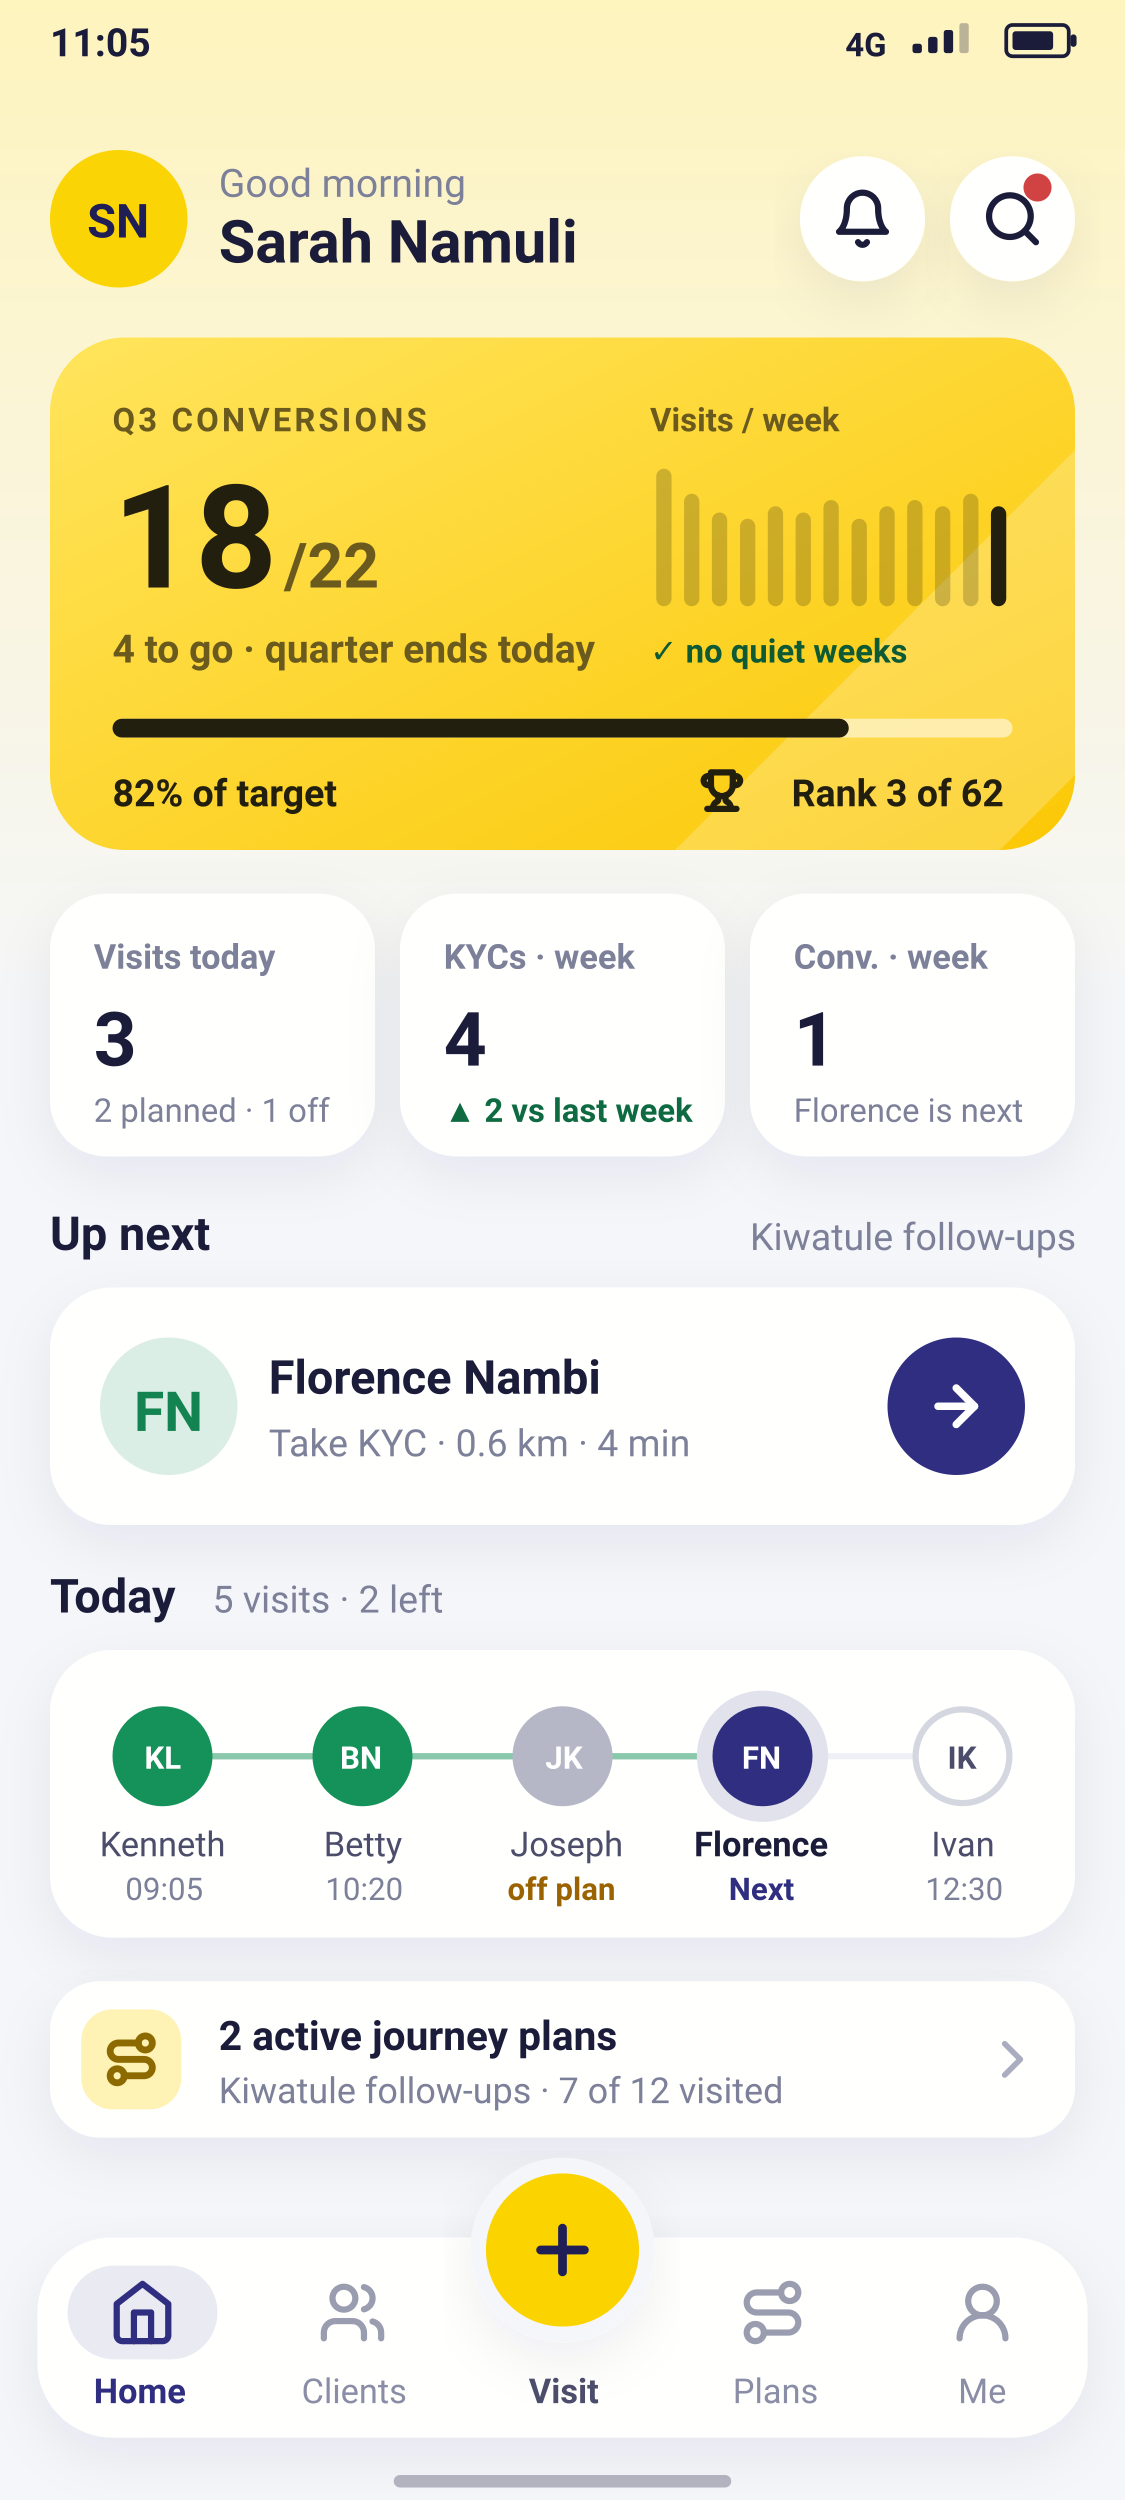
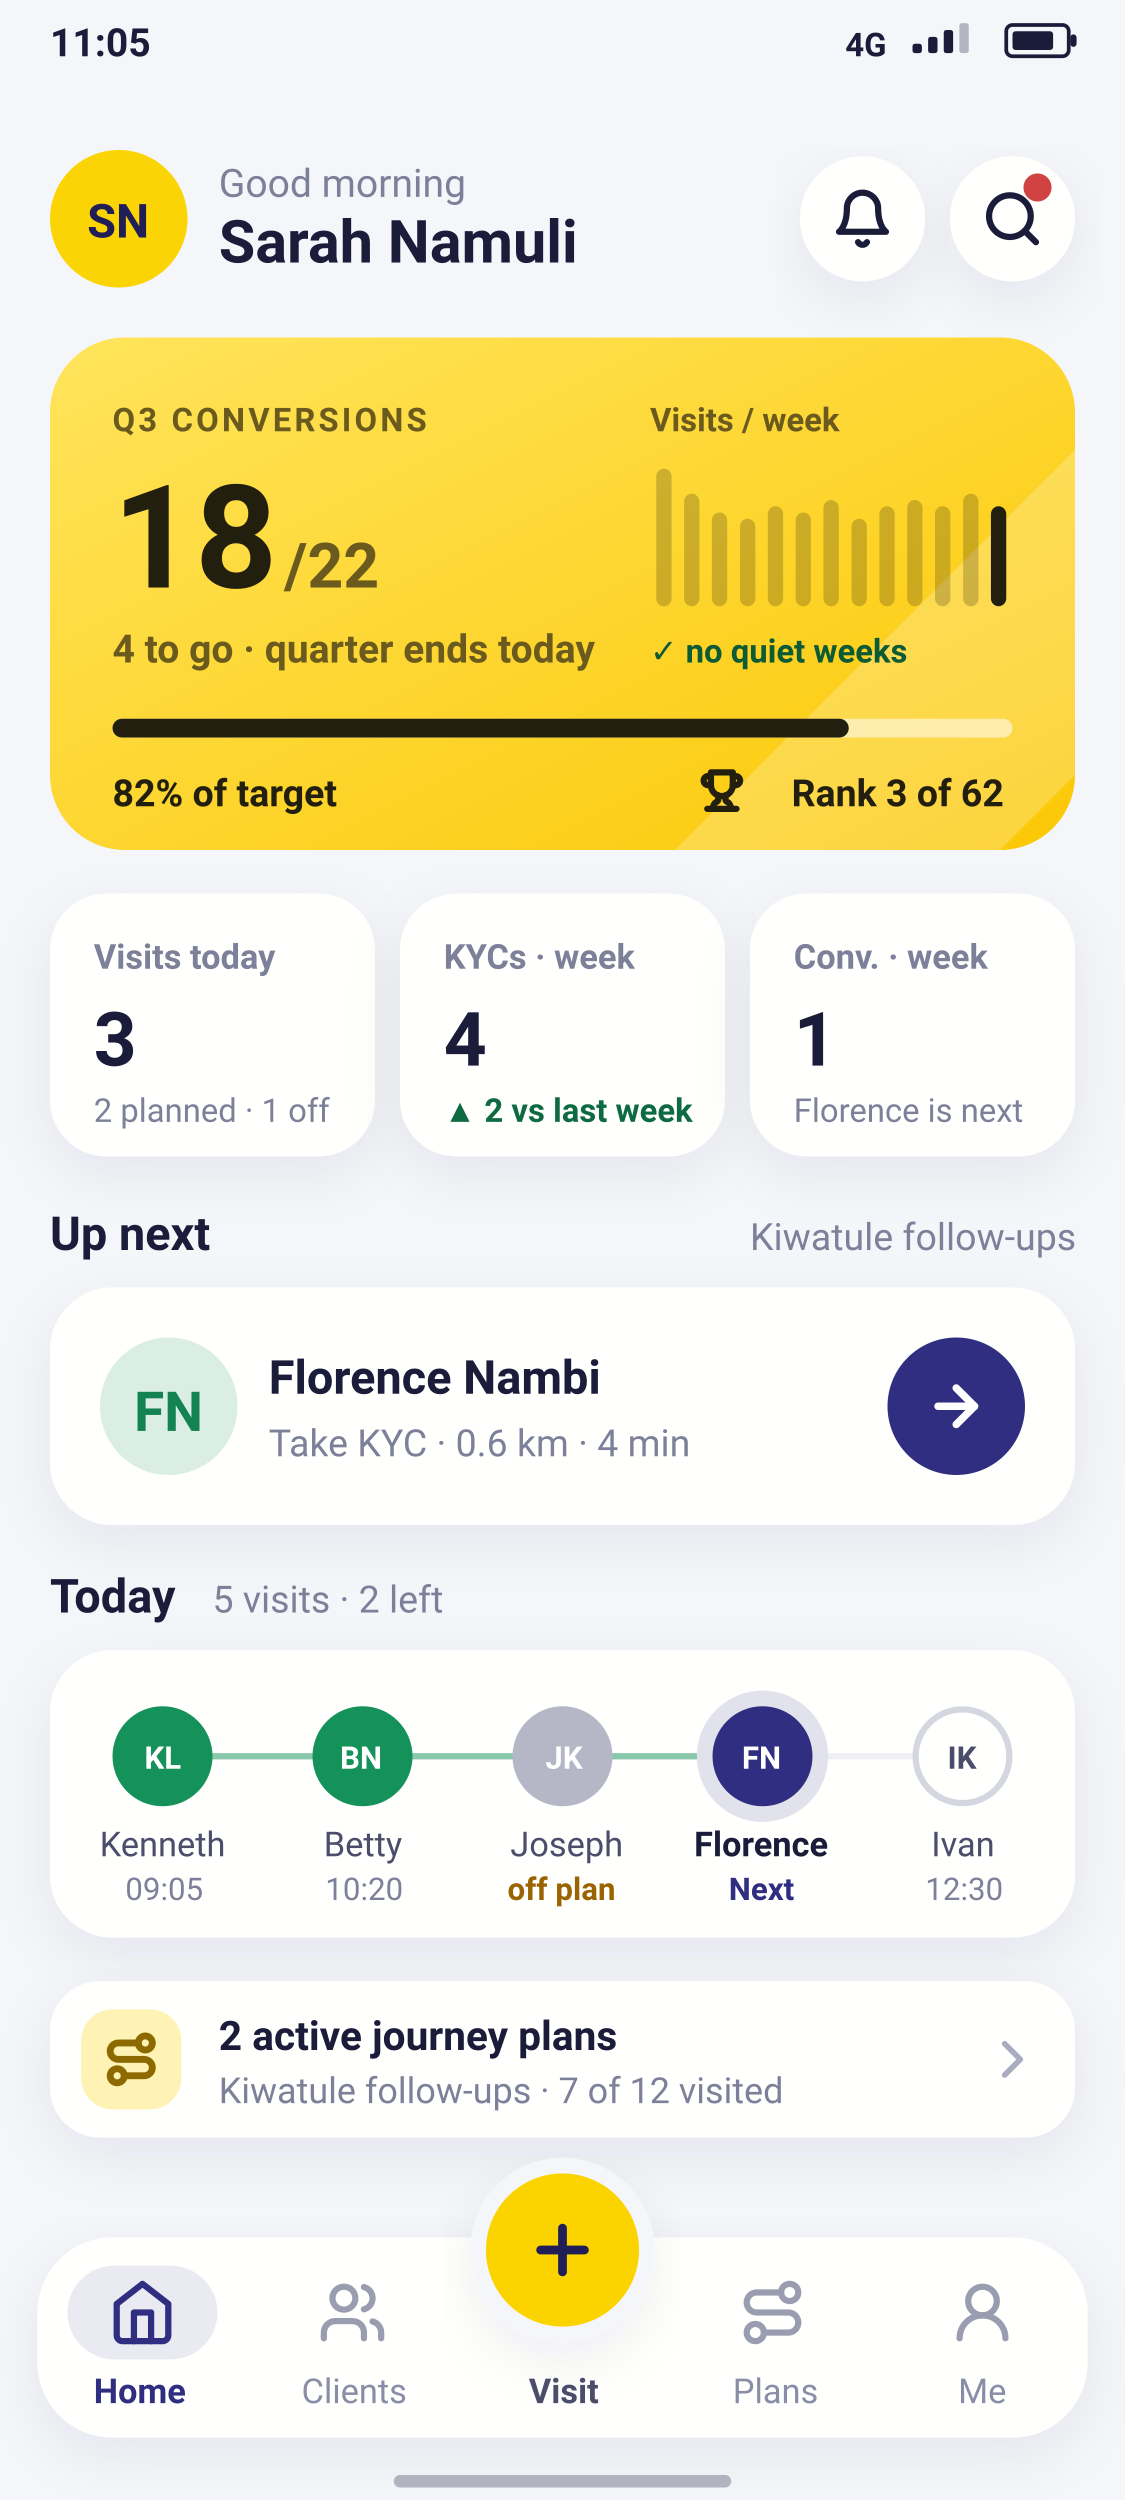
<svg xmlns="http://www.w3.org/2000/svg" width="360" height="800" viewBox="0 0 360 800">
  <defs>
    <filter id="soft" x="-20%" y="-20%" width="140%" height="170%">
      <feDropShadow dx="0" dy="6" stdDeviation="9" flood-color="#1B1C3A" flood-opacity="0.07" />
    </filter>
  </defs>
  <rect id="screen-background" x="0.0" y="0.0" width="360.0" height="800.0" fill="#F5F6FA" />
  <g id="status-bar">
    <text id="11-05" x="16.0" y="18.0" font-family="Segoe UI, Roboto, Helvetica Neue, Arial, sans-serif" font-size="12.5" font-weight="600" fill="#1B1C3A">11:05</text>
    <rect id="battery" x="322.0" y="8.0" width="20.0" height="10.0" rx="2" fill="none" stroke="#1B1C3A" stroke-width="1.2" />
    <rect x="324.0" y="10.0" width="13.0" height="6.0" rx="1" fill="#1B1C3A" />
    <rect x="342.5" y="11.0" width="2.0" height="4.0" rx="1" fill="#1B1C3A" />
    <rect id="signal-bar" x="292.0" y="14.0" width="3.0" height="3.0" rx="0.8" fill="#1B1C3A" fill-opacity="1" />
    <rect id="signal-bar-2" x="297.0" y="11.8" width="3.0" height="5.2" rx="0.8" fill="#1B1C3A" fill-opacity="1" />
    <rect id="signal-bar-3" x="302.0" y="9.6" width="3.0" height="7.4" rx="0.8" fill="#1B1C3A" fill-opacity="1" />
    <rect id="signal-bar-4" x="307.0" y="7.4" width="3.0" height="9.6" rx="0.8" fill="#1B1C3A" fill-opacity="0.3" />
    <text id="network" x="270.5" y="18.0" font-family="Segoe UI, Roboto, Helvetica Neue, Arial, sans-serif" font-size="10.5" font-weight="700" fill="#1B1C3A">4G</text>
  </g>
  <defs>
-     <linearGradient id="wash" x1="0" y1="0" x2="0" y2="1">
-       <stop offset="0" stop-color="#FEF4BE" />
-       <stop offset="1" stop-color="#F5F6FA" />
-     </linearGradient>
    <linearGradient id="heroGrad" x1="0" y1="0" x2="1" y2="1">
      <stop offset="0" stop-color="#FFE45C" />
      <stop offset="1" stop-color="#FBC805" />
    </linearGradient>
  </defs>
-   <rect id="warm-wash" x="0.0" y="0.0" width="360.0" height="330.0" fill="url(#wash)" />
-   <g id="status-bar-2">
-     <text id="11-05-2" x="16.0" y="18.0" font-family="Segoe UI, Roboto, Helvetica Neue, Arial, sans-serif" font-size="12.5" font-weight="600" fill="#1B1C3A">11:05</text>
-     <rect id="battery-2" x="322.0" y="8.0" width="20.0" height="10.0" rx="2" fill="none" stroke="#1B1C3A" stroke-width="1.2" />
-     <rect x="324.0" y="10.0" width="13.0" height="6.0" rx="1" fill="#1B1C3A" />
-     <rect x="342.5" y="11.0" width="2.0" height="4.0" rx="1" fill="#1B1C3A" />
-     <rect id="signal-bar-5" x="292.0" y="14.0" width="3.0" height="3.0" rx="0.8" fill="#1B1C3A" fill-opacity="1" />
-     <rect id="signal-bar-6" x="297.0" y="11.8" width="3.0" height="5.2" rx="0.8" fill="#1B1C3A" fill-opacity="1" />
-     <rect id="signal-bar-7" x="302.0" y="9.6" width="3.0" height="7.4" rx="0.8" fill="#1B1C3A" fill-opacity="1" />
-     <rect id="signal-bar-8" x="307.0" y="7.4" width="3.0" height="9.6" rx="0.8" fill="#1B1C3A" fill-opacity="0.3" />
-     <text id="network-2" x="270.5" y="18.0" font-family="Segoe UI, Roboto, Helvetica Neue, Arial, sans-serif" font-size="10.5" font-weight="700" fill="#1B1C3A">4G</text>
-   </g>
  <g id="top">
    <circle cx="38.0" cy="70.0" r="22.0" fill="#FBD405" />
    <text id="SN" x="27.9" y="76.0" font-family="Segoe UI, Roboto, Helvetica Neue, Arial, sans-serif" font-size="15" font-weight="700" fill="#1F1E57">SN</text>
    <text id="Good-morning" x="70.0" y="63.0" font-family="Segoe UI, Roboto, Helvetica Neue, Arial, sans-serif" font-size="12.5" font-weight="400" fill="#7D8099">Good morning</text>
    <text id="Sarah-Namuli" x="70.0" y="84.0" font-family="Segoe UI, Roboto, Helvetica Neue, Arial, sans-serif" font-size="19" font-weight="700" fill="#1B1C3A">Sarah Namuli</text>
    <circle cx="324.0" cy="70.0" r="20.0" fill="#FFFFFE" filter="url(#soft)" />
    <g id="icon-search" transform="translate(314.0 60.0) scale(0.8333)">
      <path d="M11 3a8 8 0 1 0 0 16 8 8 0 1 0 0-16z" fill="none" stroke="#1B1C3A" stroke-width="2.40" stroke-linecap="round" stroke-linejoin="round" />
      <path d="M21 21l-4.3-4.3" fill="none" stroke="#1B1C3A" stroke-width="2.40" stroke-linecap="round" stroke-linejoin="round" />
    </g>
    <circle cx="276.0" cy="70.0" r="20.0" fill="#FFFFFE" filter="url(#soft)" />
    <g id="icon-bell" transform="translate(266.0 60.0) scale(0.8333)">
      <path d="M6 8a6 6 0 0 1 12 0c0 7 3 9 3 9H3s3-2 3-9" fill="none" stroke="#1B1C3A" stroke-width="2.40" stroke-linecap="round" stroke-linejoin="round" />
      <path d="M10.3 21a1.94 1.94 0 0 0 3.4 0" fill="none" stroke="#1B1C3A" stroke-width="2.40" stroke-linecap="round" stroke-linejoin="round" />
    </g>
    <circle cx="332.0" cy="60.0" r="4.5" fill="#D14343" />
  </g>
  <g id="hero">
    <rect id="hero-bg" x="16.0" y="108.0" width="328.0" height="164.0" rx="24" fill="url(#heroGrad)" />
    <path id="facet" d="M216.0 272.0 L344.0 144.0 L344.0 248.0 L320.0 272.0 Z" fill="#FFFFFF" fill-opacity="0.22" />
    <text id="Q3-CONVERSIONS" x="36.0" y="138.0" font-family="Segoe UI, Roboto, Helvetica Neue, Arial, sans-serif" font-size="10.5" font-weight="700" fill="#6B5A1E" letter-spacing="1">Q3 CONVERSIONS</text>
    <text id="18" x="36.0" y="188.0" font-family="Segoe UI, Roboto, Helvetica Neue, Arial, sans-serif" font-size="46" font-weight="700" fill="#231F0F">18</text>
    <text id="22" x="90.9" y="188.0" font-family="Segoe UI, Roboto, Helvetica Neue, Arial, sans-serif" font-size="20" font-weight="600" fill="#6B5A1E">/22</text>
    <text id="4-to-go-quarter-ends-today" x="36.0" y="212.0" font-family="Segoe UI, Roboto, Helvetica Neue, Arial, sans-serif" font-size="12.5" font-weight="600" fill="#6B5A1E">4 to go · quarter ends today</text>
    <g id="mini-chart">
      <text id="Visits-week" x="208.0" y="138.0" font-family="Segoe UI, Roboto, Helvetica Neue, Arial, sans-serif" font-size="10.5" font-weight="700" fill="#6B5A1E">Visits / week</text>
      <rect x="210.0" y="150.0" width="4.9" height="44.0" rx="2.5" fill="#231F0F" fill-opacity="0.22" />
      <rect x="218.9" y="158.0" width="4.9" height="36.0" rx="2.5" fill="#231F0F" fill-opacity="0.22" />
      <rect x="227.8" y="164.0" width="4.9" height="30.0" rx="2.5" fill="#231F0F" fill-opacity="0.22" />
      <rect x="236.8" y="166.0" width="4.9" height="28.0" rx="2.5" fill="#231F0F" fill-opacity="0.22" />
      <rect x="245.7" y="162.0" width="4.9" height="32.0" rx="2.5" fill="#231F0F" fill-opacity="0.22" />
      <rect x="254.6" y="164.0" width="4.9" height="30.0" rx="2.5" fill="#231F0F" fill-opacity="0.22" />
      <rect x="263.5" y="160.0" width="4.9" height="34.0" rx="2.5" fill="#231F0F" fill-opacity="0.22" />
      <rect x="272.5" y="166.0" width="4.9" height="28.0" rx="2.5" fill="#231F0F" fill-opacity="0.22" />
      <rect x="281.4" y="162.0" width="4.9" height="32.0" rx="2.5" fill="#231F0F" fill-opacity="0.22" />
      <rect x="290.3" y="160.0" width="4.9" height="34.0" rx="2.5" fill="#231F0F" fill-opacity="0.22" />
      <rect x="299.2" y="162.0" width="4.9" height="32.0" rx="2.5" fill="#231F0F" fill-opacity="0.22" />
      <rect x="308.2" y="158.0" width="4.9" height="36.0" rx="2.5" fill="#231F0F" fill-opacity="0.22" />
      <rect x="317.1" y="162.0" width="4.9" height="32.0" rx="2.5" fill="#231F0F" fill-opacity="1" />
      <text id="no-quiet-weeks" x="208.0" y="212.0" font-family="Segoe UI, Roboto, Helvetica Neue, Arial, sans-serif" font-size="10.5" font-weight="700" fill="#0D5A34">✓ no quiet weeks</text>
    </g>
    <rect x="36.0" y="230.0" width="288.0" height="6.0" rx="3" fill="#FFFFFF" fill-opacity="0.55" />
    <rect x="36.0" y="230.0" width="235.6" height="6.0" rx="3" fill="#231F0F" />
    <text id="82-of-target" x="36.0" y="258.0" font-family="Segoe UI, Roboto, Helvetica Neue, Arial, sans-serif" font-size="12" font-weight="700" fill="#231F0F">82% of target</text>
    <g id="icon-trophy" transform="translate(224.0 246.0) scale(0.5833)">
      <path d="M6 9H4.5a2.5 2.5 0 0 1 0-5H6" fill="none" stroke="#231F0F" stroke-width="3.43" stroke-linecap="round" stroke-linejoin="round" />
      <path d="M18 9h1.5a2.5 2.5 0 0 0 0-5H18" fill="none" stroke="#231F0F" stroke-width="3.43" stroke-linecap="round" stroke-linejoin="round" />
      <path d="M4 22h16" fill="none" stroke="#231F0F" stroke-width="3.43" stroke-linecap="round" stroke-linejoin="round" />
      <path d="M10 14.66V17c0 .55-.47.98-.97 1.21C7.85 18.75 7 20.24 7 22" fill="none" stroke="#231F0F" stroke-width="3.43" stroke-linecap="round" stroke-linejoin="round" />
      <path d="M14 14.66V17c0 .55.47.98.97 1.21C16.15 18.75 17 20.24 17 22" fill="none" stroke="#231F0F" stroke-width="3.43" stroke-linecap="round" stroke-linejoin="round" />
      <path d="M18 2H6v7a6 6 0 0 0 12 0V2z" fill="none" stroke="#231F0F" stroke-width="3.43" stroke-linecap="round" stroke-linejoin="round" />
    </g>
    <text id="Rank-3-of-62" x="253.3" y="258.0" font-family="Segoe UI, Roboto, Helvetica Neue, Arial, sans-serif" font-size="12" font-weight="700" fill="#231F0F">Rank 3 of 62</text>
  </g>
  <g id="stats">
    <rect x="16.0" y="286.0" width="104.0" height="84.0" rx="18" fill="#FFFFFE" filter="url(#soft)" />
    <text id="Visits-today" x="30.0" y="310.0" font-family="Segoe UI, Roboto, Helvetica Neue, Arial, sans-serif" font-size="11" font-weight="600" fill="#7D8099">Visits today</text>
    <text id="3" x="30.0" y="341.0" font-family="Segoe UI, Roboto, Helvetica Neue, Arial, sans-serif" font-size="24" font-weight="700" fill="#1B1C3A">3</text>
    <text id="2-planned-1-off" x="30.0" y="359.0" font-family="Segoe UI, Roboto, Helvetica Neue, Arial, sans-serif" font-size="10.5" font-weight="400" fill="#7D8099">2 planned · 1 off</text>
    <rect x="128.0" y="286.0" width="104.0" height="84.0" rx="18" fill="#FFFFFE" filter="url(#soft)" />
    <text id="KYCs-week" x="142.0" y="310.0" font-family="Segoe UI, Roboto, Helvetica Neue, Arial, sans-serif" font-size="11" font-weight="600" fill="#7D8099">KYCs · week</text>
    <text id="4" x="142.0" y="341.0" font-family="Segoe UI, Roboto, Helvetica Neue, Arial, sans-serif" font-size="24" font-weight="700" fill="#1B1C3A">4</text>
    <text id="2-vs-last-week" x="142.0" y="359.0" font-family="Segoe UI, Roboto, Helvetica Neue, Arial, sans-serif" font-size="10.5" font-weight="600" fill="#0E6B41">▲ 2 vs last week</text>
    <rect x="240.0" y="286.0" width="104.0" height="84.0" rx="18" fill="#FFFFFE" filter="url(#soft)" />
    <text id="Conv-week" x="254.0" y="310.0" font-family="Segoe UI, Roboto, Helvetica Neue, Arial, sans-serif" font-size="11" font-weight="600" fill="#7D8099">Conv. · week</text>
    <text id="1" x="254.0" y="341.0" font-family="Segoe UI, Roboto, Helvetica Neue, Arial, sans-serif" font-size="24" font-weight="700" fill="#1B1C3A">1</text>
    <text id="Florence-is-next" x="254.0" y="359.0" font-family="Segoe UI, Roboto, Helvetica Neue, Arial, sans-serif" font-size="10.5" font-weight="400" fill="#7D8099">Florence is next</text>
  </g>
  <g id="up-next">
    <text id="Up-next" x="16.0" y="400.0" font-family="Segoe UI, Roboto, Helvetica Neue, Arial, sans-serif" font-size="15" font-weight="700" fill="#1B1C3A">Up next</text>
    <text id="Kiwatule-follow-ups" x="240.0" y="400.0" font-family="Segoe UI, Roboto, Helvetica Neue, Arial, sans-serif" font-size="12" font-weight="400" fill="#7D8099">Kiwatule follow-ups</text>
    <rect x="16.0" y="412.0" width="328.0" height="76.0" rx="20" fill="#FFFFFE" filter="url(#soft)" />
    <g id="avatar-FN">
      <circle cx="54.0" cy="450.0" r="22.0" fill="#DAEEE5" />
      <text id="FN" x="42.9" y="457.9" font-family="Segoe UI, Roboto, Helvetica Neue, Arial, sans-serif" font-size="17.6" font-weight="600" fill="#138351">FN</text>
    </g>
    <text id="Florence-Nambi" x="86.0" y="446.0" font-family="Segoe UI, Roboto, Helvetica Neue, Arial, sans-serif" font-size="15" font-weight="700" fill="#1B1C3A">Florence Nambi</text>
    <text id="Take-KYC-0-6-km-4-min" x="86.0" y="466.0" font-family="Segoe UI, Roboto, Helvetica Neue, Arial, sans-serif" font-size="12" font-weight="400" fill="#7D8099">Take KYC · 0.6 km · 4 min</text>
    <circle cx="306.0" cy="450.0" r="22.0" fill="#2F2E80" />
    <g id="icon-arrowright" transform="translate(296.0 440.0) scale(0.8333)">
      <path d="M5 12h14" fill="none" stroke="#FFFFFF" stroke-width="2.88" stroke-linecap="round" stroke-linejoin="round" />
      <path d="M12 5l7 7-7 7" fill="none" stroke="#FFFFFF" stroke-width="2.88" stroke-linecap="round" stroke-linejoin="round" />
    </g>
  </g>
  <g id="today">
    <text id="Today" x="16.0" y="516.0" font-family="Segoe UI, Roboto, Helvetica Neue, Arial, sans-serif" font-size="15" font-weight="700" fill="#1B1C3A">Today</text>
    <text id="5-visits-2-left" x="68.0" y="516.0" font-family="Segoe UI, Roboto, Helvetica Neue, Arial, sans-serif" font-size="12" font-weight="400" fill="#7D8099">5 visits · 2 left</text>
    <rect x="16.0" y="528.0" width="328.0" height="92.0" rx="20" fill="#FFFFFE" filter="url(#soft)" />
    <line x1="52.0" y1="562.0" x2="308.0" y2="562.0" stroke="#EFF0F6" stroke-width="2" />
    <line x1="52.0" y1="562.0" x2="244.0" y2="562.0" stroke="#8AC8AC" stroke-width="2" />
    <circle cx="52.0" cy="562.0" r="15.0" fill="#15925A" stroke="#15925A" stroke-width="2" />
    <text id="KL" x="46.2" y="566.0" font-family="Segoe UI, Roboto, Helvetica Neue, Arial, sans-serif" font-size="10" font-weight="700" fill="#FFFFFF">KL</text>
    <text id="Kenneth" x="31.9" y="594.0" font-family="Segoe UI, Roboto, Helvetica Neue, Arial, sans-serif" font-size="11" font-weight="400" fill="#4B4D6B">Kenneth</text>
    <text id="09-05" x="40.1" y="608.0" font-family="Segoe UI, Roboto, Helvetica Neue, Arial, sans-serif" font-size="10" font-weight="400" fill="#7D8099">09:05</text>
    <circle cx="116.0" cy="562.0" r="15.0" fill="#15925A" stroke="#15925A" stroke-width="2" />
    <text id="BN" x="108.8" y="566.0" font-family="Segoe UI, Roboto, Helvetica Neue, Arial, sans-serif" font-size="10" font-weight="700" fill="#FFFFFF">BN</text>
    <text id="Betty" x="103.6" y="594.0" font-family="Segoe UI, Roboto, Helvetica Neue, Arial, sans-serif" font-size="11" font-weight="400" fill="#4B4D6B">Betty</text>
    <text id="10-20" x="104.1" y="608.0" font-family="Segoe UI, Roboto, Helvetica Neue, Arial, sans-serif" font-size="10" font-weight="400" fill="#7D8099">10:20</text>
    <circle cx="180.0" cy="562.0" r="15.0" fill="#B5B7C6" stroke="#B5B7C6" stroke-width="2" />
    <text id="JK" x="174.5" y="566.0" font-family="Segoe UI, Roboto, Helvetica Neue, Arial, sans-serif" font-size="10" font-weight="700" fill="#FFFFFF">JK</text>
    <text id="Joseph" x="163.3" y="594.0" font-family="Segoe UI, Roboto, Helvetica Neue, Arial, sans-serif" font-size="11" font-weight="400" fill="#4B4D6B">Joseph</text>
    <text id="off-plan" x="162.4" y="608.0" font-family="Segoe UI, Roboto, Helvetica Neue, Arial, sans-serif" font-size="10" font-weight="600" fill="#9A6300">off plan</text>
    <circle cx="244.0" cy="562.0" r="21.0" fill="#E2E2ED" />
    <circle cx="244.0" cy="562.0" r="15.0" fill="#2F2E80" stroke="#2F2E80" stroke-width="2" />
    <text id="FN-2" x="237.4" y="566.0" font-family="Segoe UI, Roboto, Helvetica Neue, Arial, sans-serif" font-size="10" font-weight="700" fill="#FFFFFF">FN</text>
    <text id="Florence" x="222.1" y="594.0" font-family="Segoe UI, Roboto, Helvetica Neue, Arial, sans-serif" font-size="11" font-weight="700" fill="#1B1C3A">Florence</text>
    <text id="Next" x="233.2" y="608.0" font-family="Segoe UI, Roboto, Helvetica Neue, Arial, sans-serif" font-size="10" font-weight="600" fill="#2F2E80">Next</text>
    <circle cx="308.0" cy="562.0" r="15.0" fill="#FFFFFE" stroke="#D5D7E0" stroke-width="2" />
    <text id="IK" x="303.2" y="566.0" font-family="Segoe UI, Roboto, Helvetica Neue, Arial, sans-serif" font-size="10" font-weight="700" fill="#4B4D6B">IK</text>
    <text id="Ivan" x="298.0" y="594.0" font-family="Segoe UI, Roboto, Helvetica Neue, Arial, sans-serif" font-size="11" font-weight="400" fill="#4B4D6B">Ivan</text>
    <text id="12-30" x="296.1" y="608.0" font-family="Segoe UI, Roboto, Helvetica Neue, Arial, sans-serif" font-size="10" font-weight="400" fill="#7D8099">12:30</text>
  </g>
  <g id="plans-shortcut">
    <rect x="16.0" y="634.0" width="328.0" height="50.0" rx="16" fill="#FFFFFE" filter="url(#soft)" />
    <rect x="26.0" y="643.0" width="32.0" height="32.0" rx="10" fill="#FEF2B4" />
    <g id="icon-route" transform="translate(33.0 650.0) scale(0.75)">
      <path d="M6 16a3 3 0 1 0 0 6 3 3 0 1 0 0-6z" fill="none" stroke="#8C6A00" stroke-width="2.93" stroke-linecap="round" stroke-linejoin="round" />
      <path d="M9 19h8.5a3.5 3.5 0 0 0 0-7h-11a3.5 3.5 0 0 1 0-7H15" fill="none" stroke="#8C6A00" stroke-width="2.93" stroke-linecap="round" stroke-linejoin="round" />
      <path d="M18 2a3 3 0 1 0 0 6 3 3 0 1 0 0-6z" fill="none" stroke="#8C6A00" stroke-width="2.93" stroke-linecap="round" stroke-linejoin="round" />
    </g>
    <text id="2-active-journey-plans" x="70.0" y="656.0" font-family="Segoe UI, Roboto, Helvetica Neue, Arial, sans-serif" font-size="13" font-weight="700" fill="#1B1C3A">2 active journey plans</text>
    <text id="Kiwatule-follow-ups-7-of-1" x="70.0" y="673.0" font-family="Segoe UI, Roboto, Helvetica Neue, Arial, sans-serif" font-size="11.5" font-weight="400" fill="#7D8099">Kiwatule follow-ups · 7 of 12 visited</text>
    <g id="icon-chevright" transform="translate(314.0 649.0) scale(0.8333)">
      <path d="M9 18l6-6-6-6" fill="none" stroke="#AAACC0" stroke-width="2.16" stroke-linecap="round" stroke-linejoin="round" />
    </g>
  </g>
  <g id="bottom-navigation">
    <rect id="nav-bg" x="12.0" y="716.0" width="336.0" height="64.0" rx="24" fill="#FFFFFE" filter="url(#soft)" />
    <g id="tab-Home">
      <rect id="indicator" x="21.6" y="725.0" width="48.0" height="30.0" rx="15" fill="#EAEAF2" />
      <g id="icon-home" transform="translate(34.6 729.0) scale(0.9167)">
        <path d="M3 9l9-7 9 7v11a2 2 0 0 1-2 2H5a2 2 0 0 1-2-2z" fill="none" stroke="#2F2E80" stroke-width="2.18" stroke-linecap="round" stroke-linejoin="round" />
        <path d="M9 22V12h6v10" fill="none" stroke="#2F2E80" stroke-width="2.18" stroke-linecap="round" stroke-linejoin="round" />
      </g>
      <text id="Home" x="30.0" y="769.0" font-family="Segoe UI, Roboto, Helvetica Neue, Arial, sans-serif" font-size="11" font-weight="700" fill="#2F2E80">Home</text>
    </g>
    <g id="tab-Clients">
      <g id="icon-users" transform="translate(101.8 729.0) scale(0.9167)">
        <path d="M16 21v-2a4 4 0 0 0-4-4H6a4 4 0 0 0-4 4v2" fill="none" stroke="#9A9CB0" stroke-width="2.18" stroke-linecap="round" stroke-linejoin="round" />
        <path d="M9 3a4 4 0 1 0 0 8 4 4 0 1 0 0-8z" fill="none" stroke="#9A9CB0" stroke-width="2.18" stroke-linecap="round" stroke-linejoin="round" />
        <path d="M22 21v-2a4 4 0 0 0-3-3.87" fill="none" stroke="#9A9CB0" stroke-width="2.18" stroke-linecap="round" stroke-linejoin="round" />
        <path d="M16 3.13a4 4 0 0 1 0 7.75" fill="none" stroke="#9A9CB0" stroke-width="2.18" stroke-linecap="round" stroke-linejoin="round" />
      </g>
      <text id="Clients" x="96.5" y="769.0" font-family="Segoe UI, Roboto, Helvetica Neue, Arial, sans-serif" font-size="11" font-weight="400" fill="#8A8DA6">Clients</text>
    </g>
    <g id="tab-Visit">
      <circle id="visit-button" cx="180.0" cy="720.0" r="27.0" fill="#FBD405" filter="url(#soft)" stroke="#F5F6FA" stroke-width="5" />
      <g id="icon-plus" transform="translate(168.0 708.0) scale(1)">
        <path d="M12 5v14" fill="none" stroke="#1F1E57" stroke-width="2.80" stroke-linecap="round" stroke-linejoin="round" />
        <path d="M5 12h14" fill="none" stroke="#1F1E57" stroke-width="2.80" stroke-linecap="round" stroke-linejoin="round" />
      </g>
      <text id="Visit" x="169.2" y="769.0" font-family="Segoe UI, Roboto, Helvetica Neue, Arial, sans-serif" font-size="11" font-weight="600" fill="#4B4D6B">Visit</text>
    </g>
    <g id="tab-Plans">
      <g id="icon-route-2" transform="translate(236.2 729.0) scale(0.9167)">
        <path d="M6 16a3 3 0 1 0 0 6 3 3 0 1 0 0-6z" fill="none" stroke="#9A9CB0" stroke-width="2.18" stroke-linecap="round" stroke-linejoin="round" />
        <path d="M9 19h8.5a3.5 3.5 0 0 0 0-7h-11a3.5 3.5 0 0 1 0-7H15" fill="none" stroke="#9A9CB0" stroke-width="2.18" stroke-linecap="round" stroke-linejoin="round" />
        <path d="M18 2a3 3 0 1 0 0 6 3 3 0 1 0 0-6z" fill="none" stroke="#9A9CB0" stroke-width="2.18" stroke-linecap="round" stroke-linejoin="round" />
      </g>
      <text id="Plans" x="234.5" y="769.0" font-family="Segoe UI, Roboto, Helvetica Neue, Arial, sans-serif" font-size="11" font-weight="400" fill="#8A8DA6">Plans</text>
    </g>
    <g id="tab-Me">
      <g id="icon-user" transform="translate(303.4 729.0) scale(0.9167)">
        <path d="M12 3a5 5 0 1 0 0 10 5 5 0 1 0 0-10z" fill="none" stroke="#9A9CB0" stroke-width="2.18" stroke-linecap="round" stroke-linejoin="round" />
        <path d="M20 21a8 8 0 0 0-16 0" fill="none" stroke="#9A9CB0" stroke-width="2.18" stroke-linecap="round" stroke-linejoin="round" />
      </g>
      <text id="Me" x="306.6" y="769.0" font-family="Segoe UI, Roboto, Helvetica Neue, Arial, sans-serif" font-size="11" font-weight="400" fill="#8A8DA6">Me</text>
    </g>
  </g>
  <rect id="gesture-bar" x="126.0" y="792.0" width="108.0" height="4.0" rx="2" fill="#1B1C3A" fill-opacity="0.3" />
</svg>
